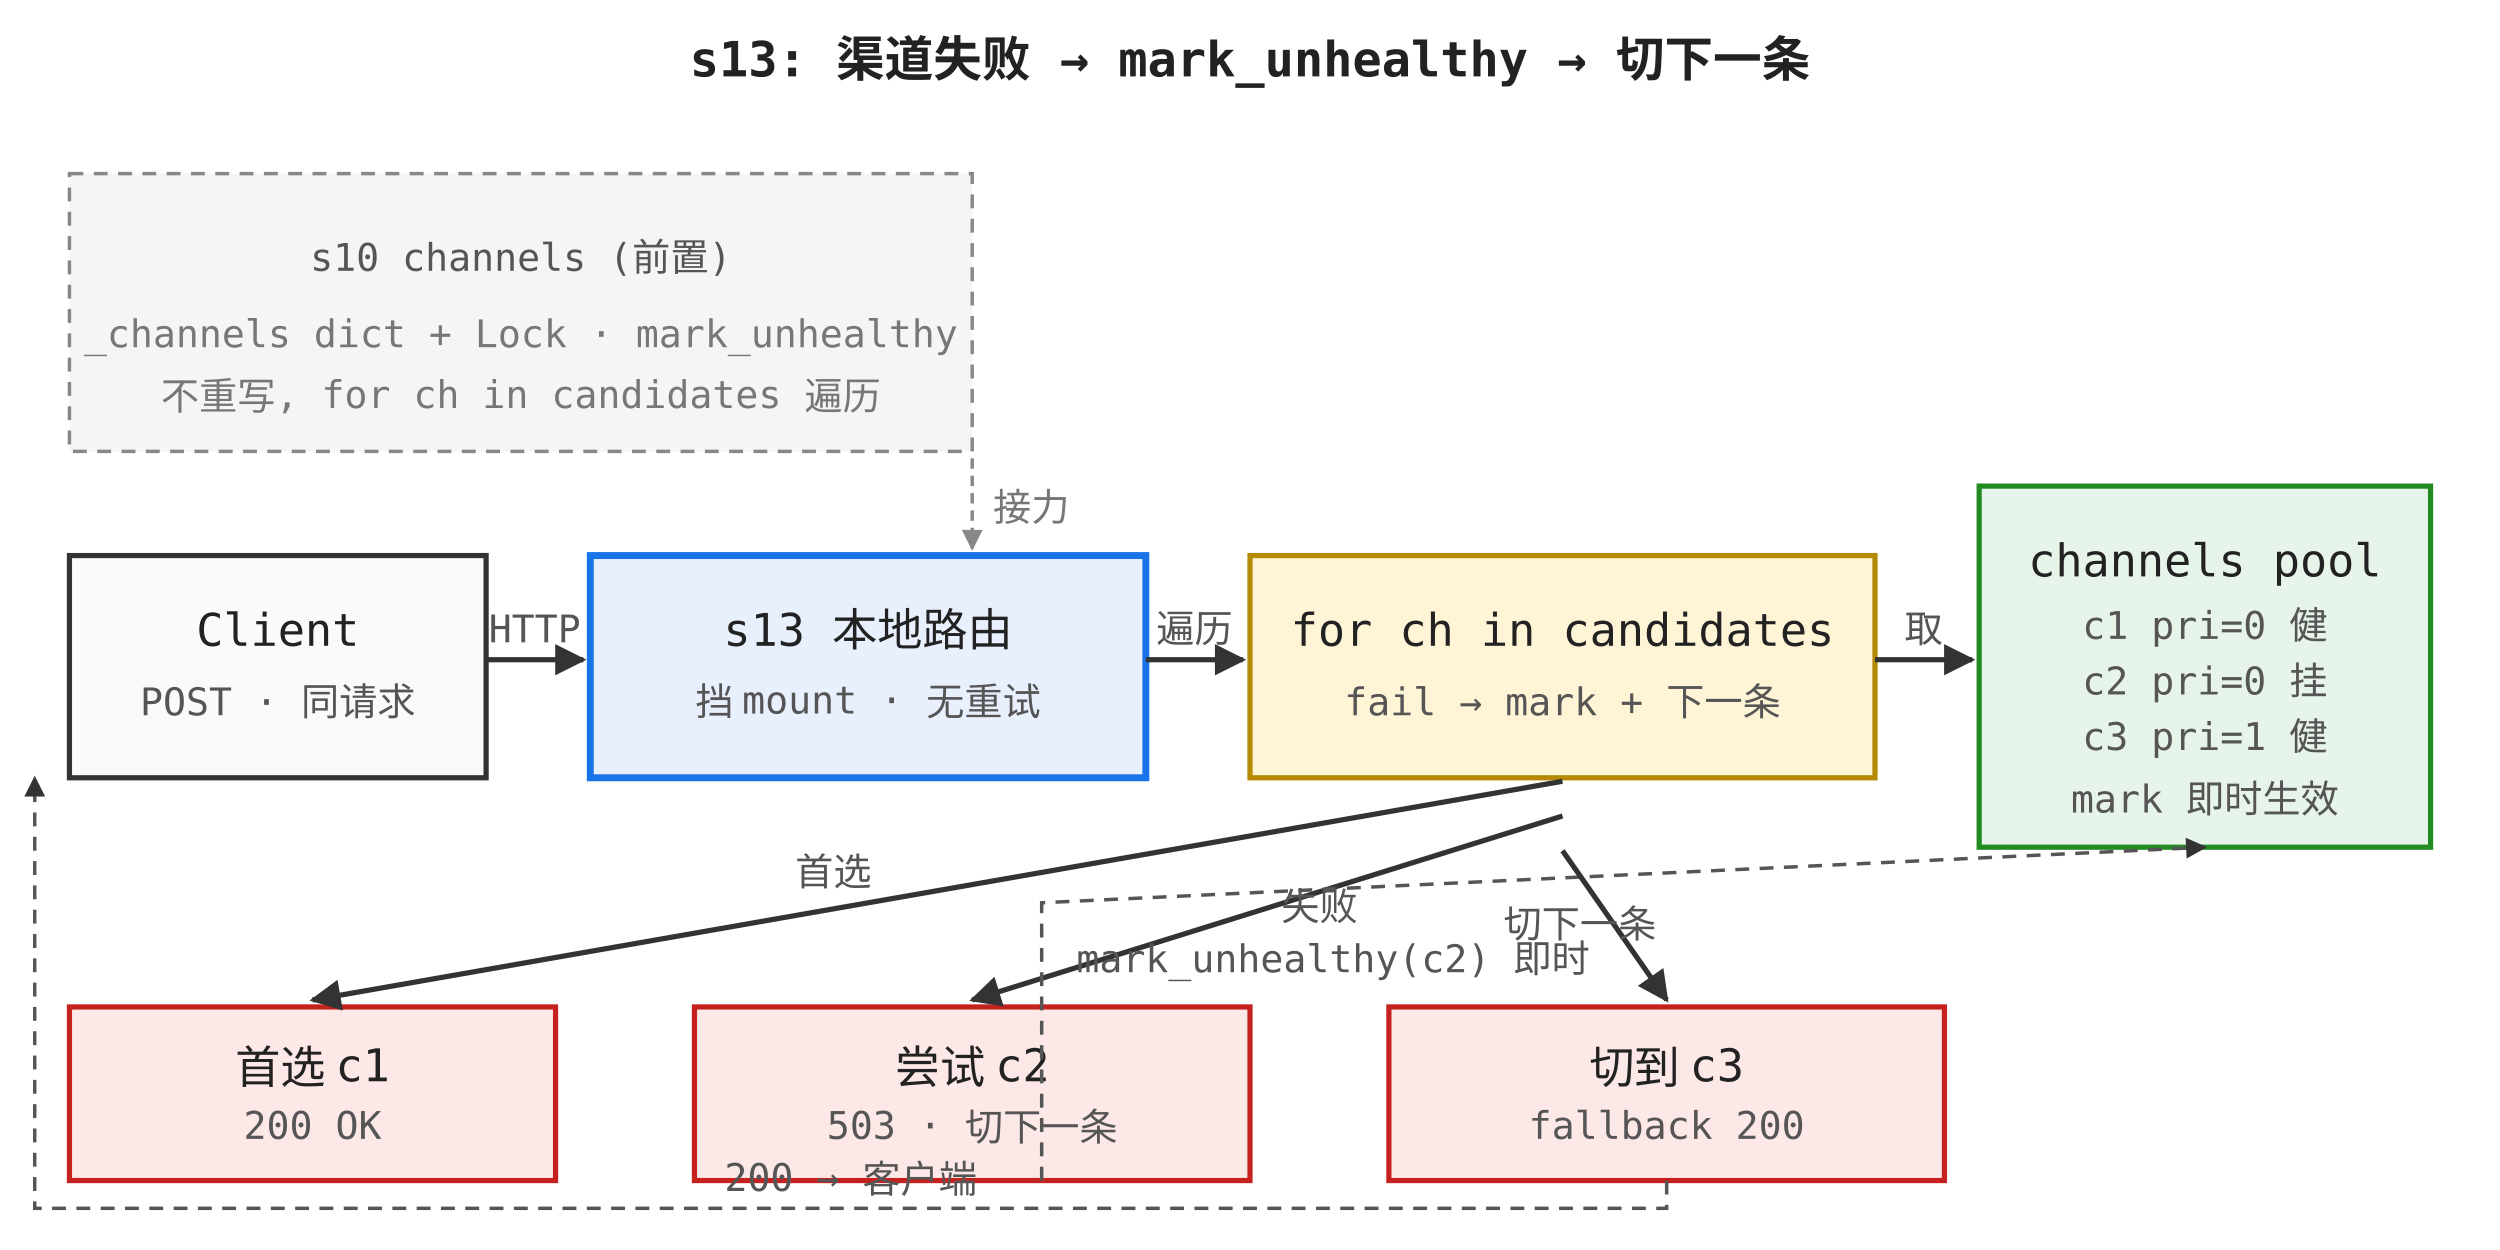
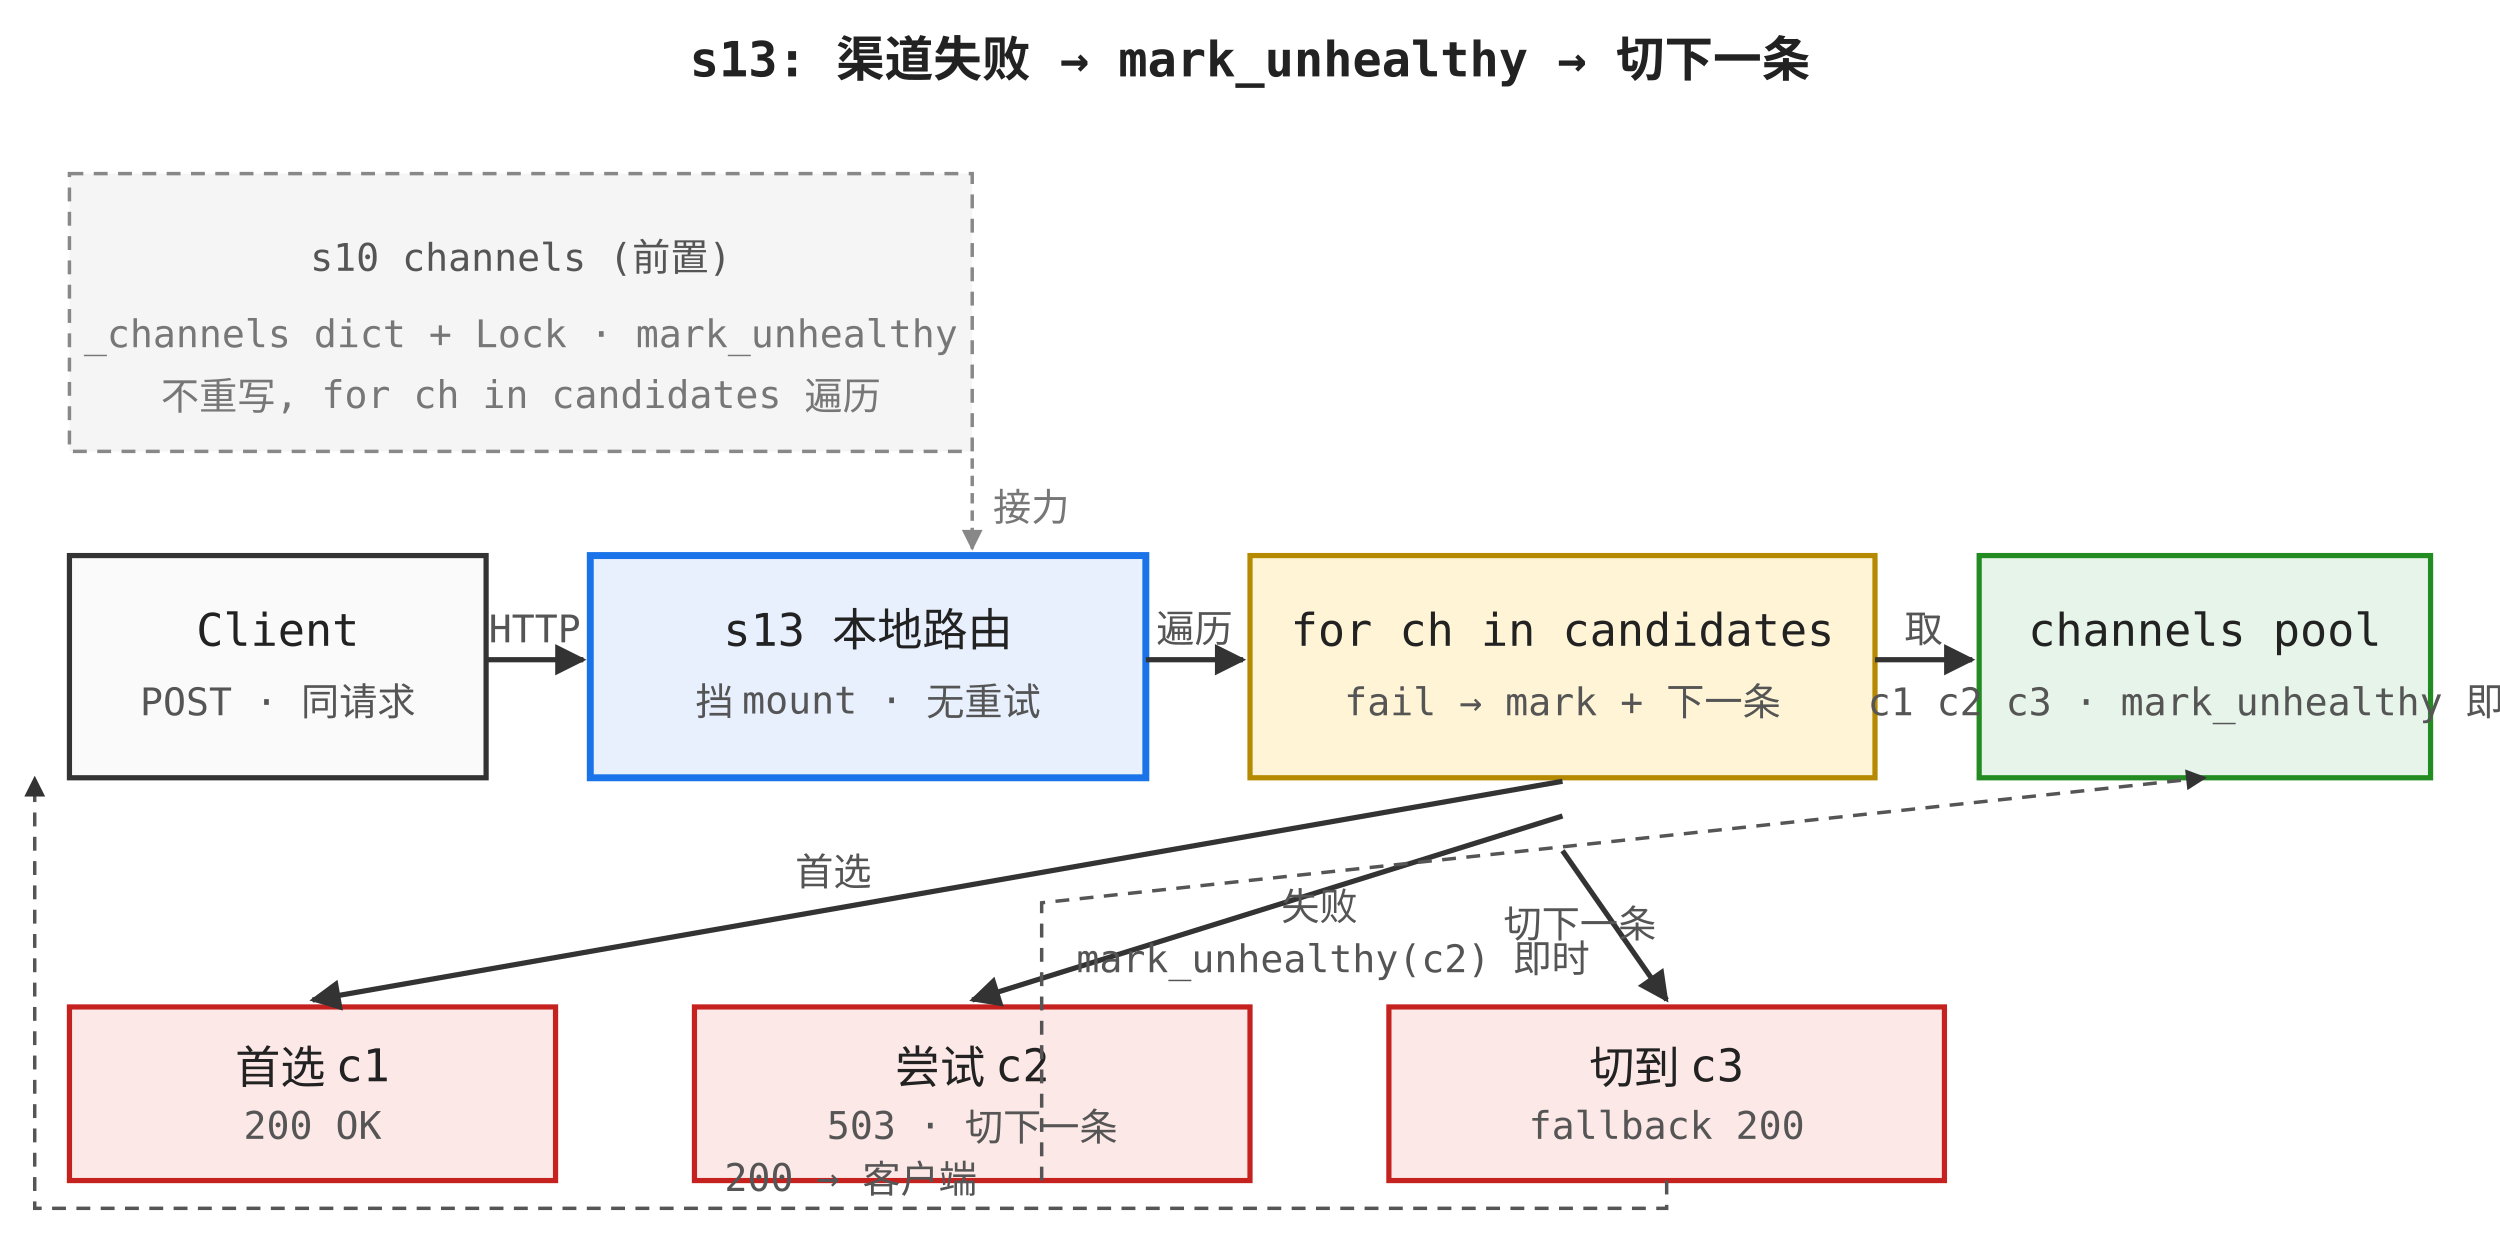
<svg xmlns="http://www.w3.org/2000/svg" viewBox="0 0 720 360" font-family="monospace">
  <style>
    .client     { fill: #fafafa; stroke: #333;    stroke-width: 1.5; }
    .gateway    { fill: #e8f0fe; stroke: #1a73e8; stroke-width: 2;   }
    .middleware { fill: #fff5d6; stroke: #b58900; stroke-width: 1.5; }
    .storage    { fill: #e6f4ea; stroke: #228b22; stroke-width: 1.5; }
    .upstream   { fill: #fce8e6; stroke: #c5221f; stroke-width: 1.5; }
    .reference  { fill: #f5f5f5; stroke: #888;    stroke-width: 1; stroke-dasharray: 4 3; }
    .title      { font-size: 14px; font-weight: bold; fill: #222; }
    .label      { font-size: 13px; fill: #222; }
    .small      { font-size: 11px; fill: #555; }
    .refsmall   { font-size: 11px; fill: #777; }
    .arrow      { stroke: #333; stroke-width: 1.5; fill: none; marker-end: url(#arrow); }
    .arrowR     { stroke: #555; stroke-width: 1;   fill: none; marker-end: url(#arrow); stroke-dasharray: 4 3; }
    .arrowRef   { stroke: #888; stroke-width: 1;   fill: none; marker-end: url(#arrowRef); stroke-dasharray: 3 2; }
  </style>
  <defs>
    <marker id="arrow" viewBox="0 0 10 10" refX="9" refY="5" markerWidth="6" markerHeight="6" orient="auto">
      <path d="M0,0 L10,5 L0,10 z" fill="#333" />
    </marker>
    <marker id="arrowRef" viewBox="0 0 10 10" refX="9" refY="5" markerWidth="6" markerHeight="6" orient="auto">
      <path d="M0,0 L10,5 L0,10 z" fill="#888" />
    </marker>
  </defs>
  <text x="360" y="22" text-anchor="middle" class="title">s13: 渠道失败 → mark_unhealthy → 切下一条</text>
  <rect class="reference" x="20" y="50" width="260" height="80" />
  <text x="150" y="78" text-anchor="middle" class="small" fill="#555">s10 channels (前置)</text>
  <text x="150" y="100" text-anchor="middle" class="refsmall">_channels dict + Lock · mark_unhealthy</text>
  <text x="150" y="118" text-anchor="middle" class="refsmall">不重写, for ch in candidates 遍历</text>
  <rect class="client" x="20" y="160" width="120" height="64" />
  <text x="80" y="186" text-anchor="middle" class="label">Client</text>
  <text x="80" y="206" text-anchor="middle" class="small">POST · 同请求</text>
  <rect class="gateway" x="170" y="160" width="160" height="64" />
  <text x="250" y="186" text-anchor="middle" class="label">s13 本地路由</text>
  <text x="250" y="206" text-anchor="middle" class="small">挡 mount · 无重试</text>
  <rect class="middleware" x="360" y="160" width="180" height="64" />
  <text x="450" y="186" text-anchor="middle" class="label">for ch in candidates</text>
  <text x="450" y="206" text-anchor="middle" class="small">fail → mark + 下一条</text>
-   <rect class="storage" x="570" y="140" width="130" height="104" />
-   <text x="635" y="166" text-anchor="middle" class="label">channels pool</text>
-   <text x="635" y="184" text-anchor="middle" class="small" fill="#228b22">c1 pri=0 健</text>
-   <text x="635" y="200" text-anchor="middle" class="small" fill="#c5221f">c2 pri=0 挂</text>
-   <text x="635" y="216" text-anchor="middle" class="small" fill="#228b22">c3 pri=1 健</text>
-   <text x="635" y="234" text-anchor="middle" class="small">mark 即时生效</text>
+   <rect class="storage" x="570" y="160" width="130" height="64" />
+   <text x="635" y="186" text-anchor="middle" class="label">channels pool</text>
+   <text x="635" y="206" text-anchor="middle" class="small">c1 c2 c3 · mark_unhealthy 即时</text>
  <line class="arrow" x1="140" y1="190" x2="168" y2="190" />
  <text x="154" y="185" text-anchor="middle" class="small">HTTP</text>
  <line class="arrow" x1="330" y1="190" x2="358" y2="190" />
  <text x="344" y="185" text-anchor="middle" class="small">遍历</text>
  <line class="arrow" x1="540" y1="190" x2="568" y2="190" />
  <text x="554" y="185" text-anchor="middle" class="small">取</text>
  <rect class="upstream" x="20" y="290" width="140" height="50" />
  <text x="90" y="312" text-anchor="middle" class="label">首选 c1</text>
  <text x="90" y="328" text-anchor="middle" class="small" fill="#228b22">200 OK</text>
  <line class="arrow" x1="450" y1="225" x2="90" y2="288" />
  <text x="240" y="255" text-anchor="middle" class="small" fill="#228b22">首选</text>
  <rect class="upstream" x="200" y="290" width="160" height="50" />
  <text x="280" y="312" text-anchor="middle" class="label">尝试 c2</text>
  <text x="280" y="328" text-anchor="middle" class="small" fill="#c5221f">503 · 切下一条</text>
  <line class="arrow" x1="450" y1="235" x2="280" y2="288" />
  <text x="380" y="265" text-anchor="middle" class="small" fill="#c5221f">失败</text>
-   <polyline class="arrowR" points="300,340 300,260 635,244" stroke="#c5221f" />
+   <polyline class="arrowR" points="300,340 300,260 635,224" stroke="#c5221f" />
  <text x="310" y="280" text-anchor="start" class="small" fill="#c5221f">mark_unhealthy(c2) 即时</text>
  <rect class="upstream" x="400" y="290" width="160" height="50" />
  <text x="480" y="312" text-anchor="middle" class="label">切到 c3</text>
  <text x="480" y="328" text-anchor="middle" class="small" fill="#228b22">fallback 200</text>
  <line class="arrow" x1="450" y1="245" x2="480" y2="288" />
  <text x="455" y="270" text-anchor="middle" class="small" fill="#228b22">切下一条</text>
  <polyline class="arrowR" points="480,340 480,348 10,348 10,224" stroke="#228b22" />
  <text x="245" y="343" text-anchor="middle" class="small" fill="#228b22">200 → 客户端</text>
  <line class="arrowRef" x1="280" y1="132" x2="280" y2="158" />
  <text x="286" y="150" text-anchor="start" class="refsmall">接力</text>
</svg>
